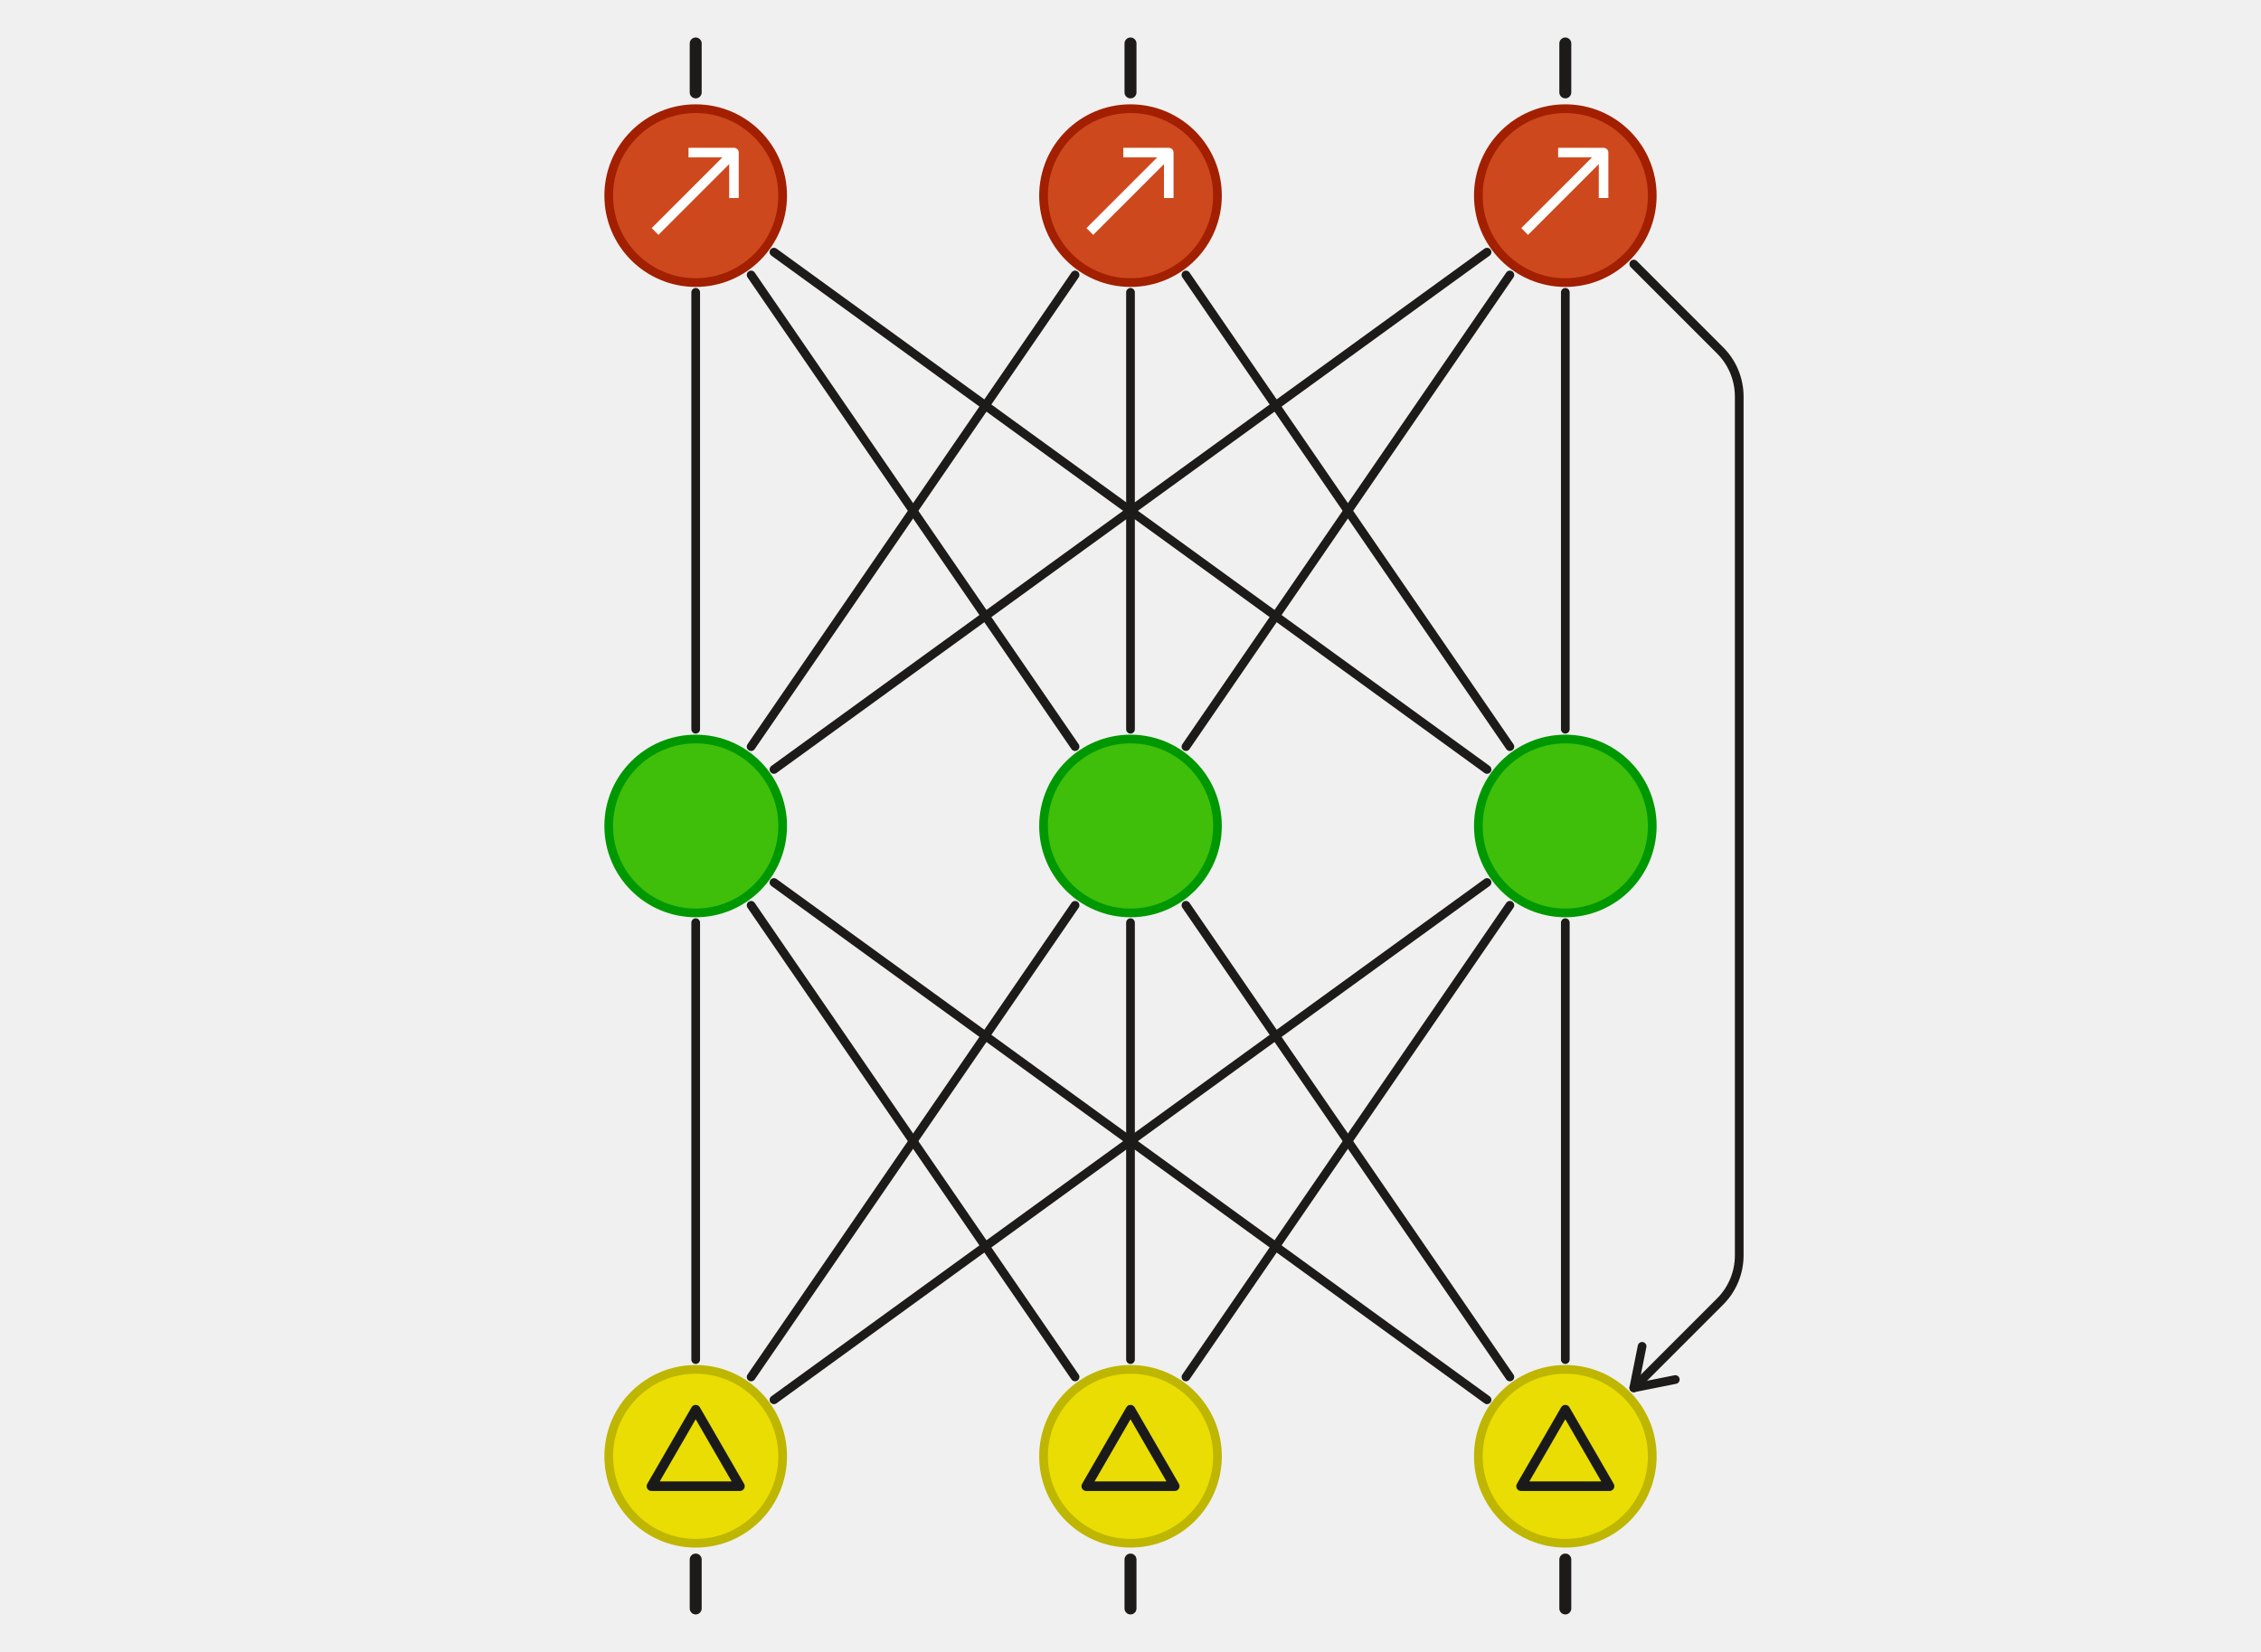
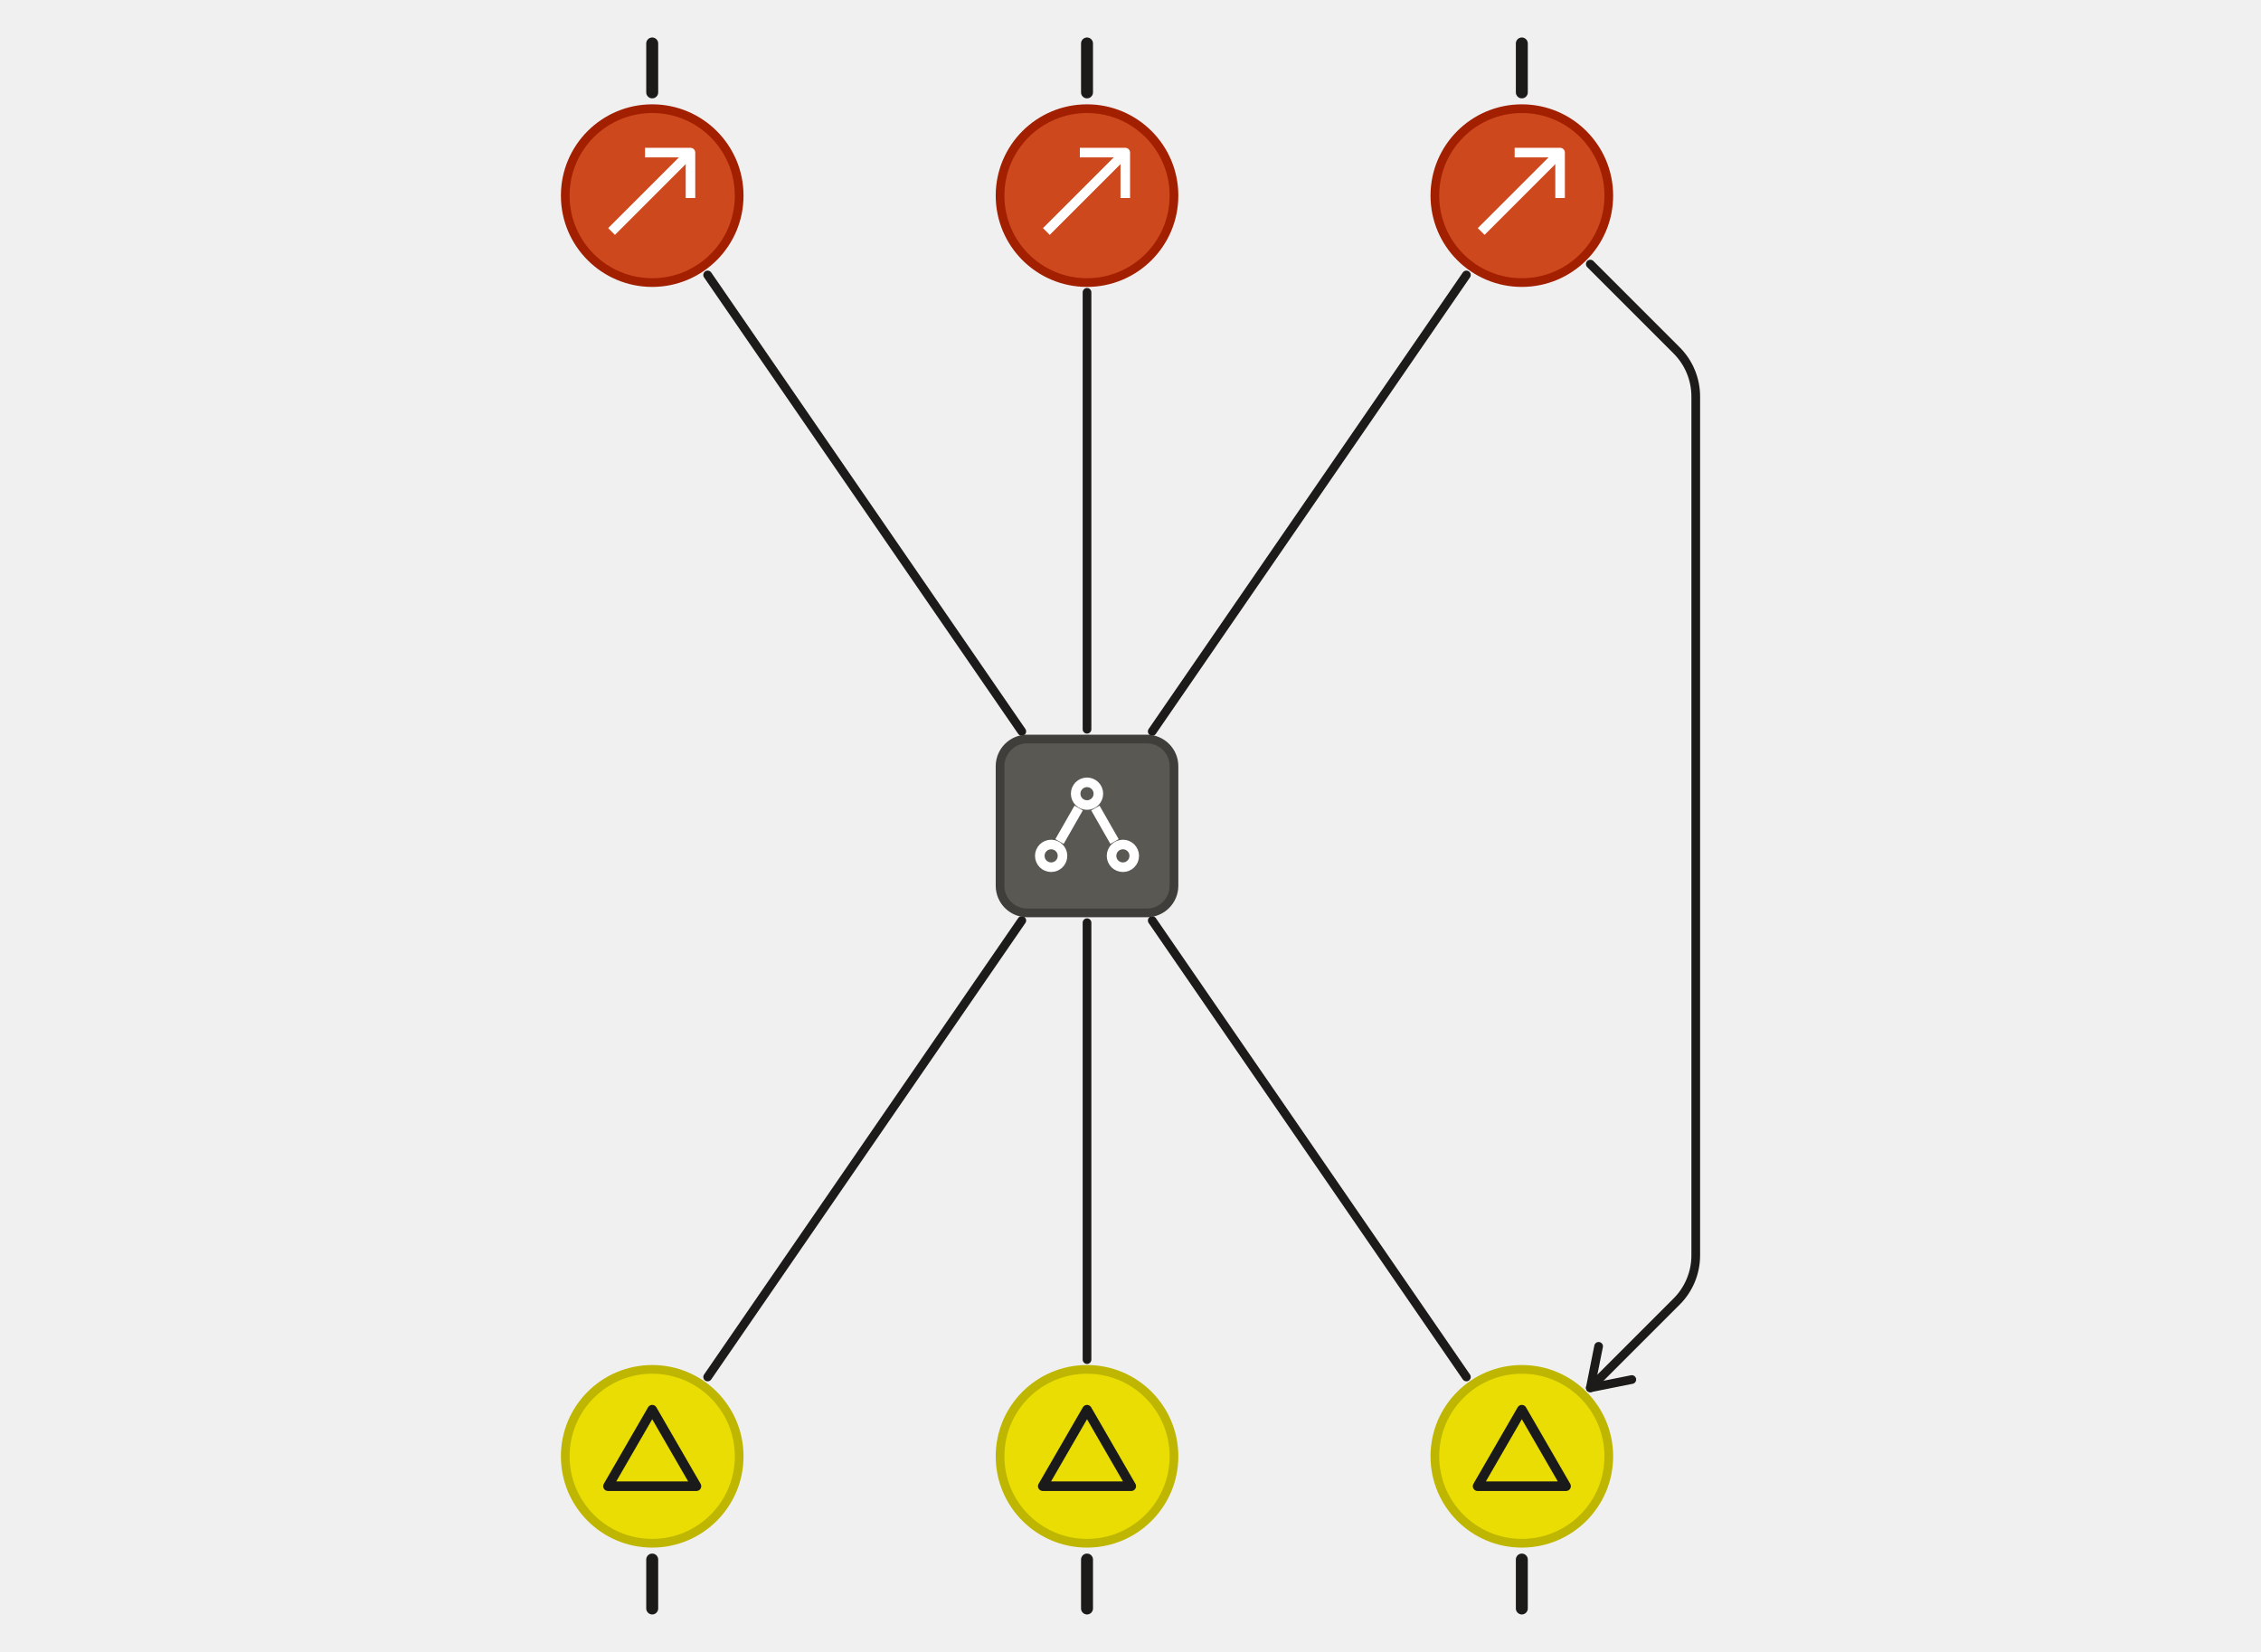
<svg xmlns="http://www.w3.org/2000/svg" viewBox="0 0 208 152" width="416" height="304" role="img">
  <defs>
    <marker id="arr-flow_matching" viewBox="0 0 10 10" refX="8" refY="5" markerUnits="userSpaceOnUse" markerWidth="5.4" markerHeight="5.4" orient="auto-start-reverse">
      <path d="M2 1L8 5L2 9" fill="none" stroke="#1C1B19" stroke-width="1.481" stroke-linecap="round" stroke-linejoin="round" />
    </marker>
  </defs>
  <g fill="none" stroke="#1C1B19" stroke-width="0.8" stroke-linecap="round" stroke-linejoin="round">
-     <line x1="64" y1="125.1" x2="64" y2="84.9" />
-     <line x1="98.9" y1="126.7" x2="69.1" y2="83.3" />
-     <line x1="136.8" y1="128.8" x2="71.2" y2="81.2" />
-     <line x1="69.1" y1="126.7" x2="98.9" y2="83.3" />
-     <line x1="104" y1="125.1" x2="104" y2="84.9" />
-     <line x1="138.9" y1="126.7" x2="109.1" y2="83.3" />
-     <line x1="71.2" y1="128.8" x2="136.8" y2="81.2" />
-     <line x1="109.1" y1="126.7" x2="138.9" y2="83.3" />
-     <line x1="144" y1="125.1" x2="144" y2="84.9" />
-     <line x1="64" y1="67.1" x2="64" y2="26.9" />
-     <line x1="98.9" y1="68.7" x2="69.1" y2="25.3" />
-     <line x1="136.8" y1="70.8" x2="71.2" y2="23.2" />
-     <line x1="69.1" y1="68.7" x2="98.9" y2="25.3" />
-     <line x1="104" y1="67.1" x2="104" y2="26.9" />
-     <line x1="138.9" y1="68.7" x2="109.1" y2="25.3" />
-     <line x1="71.2" y1="70.8" x2="136.8" y2="23.2" />
-     <line x1="109.1" y1="68.7" x2="138.9" y2="25.3" />
-     <line x1="144" y1="67.1" x2="144" y2="26.9" />
+     <line x1="65.1" y1="126.7" x2="94" y2="84.7" />
+     <line x1="100" y1="125.1" x2="100" y2="84.9" />
+     <line x1="134.9" y1="126.7" x2="106" y2="84.7" />
+     <line x1="94" y1="67.3" x2="65.1" y2="25.3" />
+     <line x1="100" y1="67.1" x2="100" y2="26.9" />
+     <line x1="106" y1="67.3" x2="134.9" y2="25.3" />
  </g>
  <g fill="none" stroke="#1C1B19" stroke-width="0.8" stroke-linecap="round" stroke-linejoin="round">
-     <path d="M150.3,24.3 L158.2,32.2 A6,6 0 0 1 160,36.5 L160,115.5 A6,6 0 0 1 158.2,119.8 L150.3,127.7" marker-end="url(#arr-flow_matching)" />
+     <path d="M146.3,24.3 L154.2,32.2 A6,6 0 0 1 156,36.5 L156,115.5 A6,6 0 0 1 154.2,119.8 L146.3,127.7" marker-end="url(#arr-flow_matching)" />
  </g>
-   <circle cx="64" cy="134" r="8" fill="#E9DD03" stroke="#BEB600" stroke-width="0.8" />
-   <g fill="none" stroke="#1A1A1A" stroke-width="0.8" stroke-linejoin="round" transform="translate(64 134) scale(1.1) translate(-64 -134)">
-     <polygon points="64,130.1 67.7,136.5 60.3,136.5" />
+   <circle cx="60" cy="134" r="8" fill="#E9DD03" stroke="#BEB600" stroke-width="0.8" />
+   <g fill="none" stroke="#1A1A1A" stroke-width="0.8" stroke-linejoin="round" transform="translate(60 134) scale(1.1) translate(-60 -134)">
+     <polygon points="60,130.1 63.7,136.5 56.3,136.5" />
  </g>
  <g stroke="#1C1B19" stroke-width="1.1" stroke-linecap="round">
-     <line x1="64" y1="143.5" x2="64" y2="148" />
+     <line x1="60" y1="143.5" x2="60" y2="148" />
  </g>
-   <circle cx="104" cy="134" r="8" fill="#E9DD03" stroke="#BEB600" stroke-width="0.8" />
-   <g fill="none" stroke="#1A1A1A" stroke-width="0.8" stroke-linejoin="round" transform="translate(104 134) scale(1.1) translate(-104 -134)">
-     <polygon points="104,130.1 107.7,136.5 100.3,136.5" />
+   <circle cx="100" cy="134" r="8" fill="#E9DD03" stroke="#BEB600" stroke-width="0.8" />
+   <g fill="none" stroke="#1A1A1A" stroke-width="0.8" stroke-linejoin="round" transform="translate(100 134) scale(1.1) translate(-100 -134)">
+     <polygon points="100,130.1 103.7,136.5 96.3,136.5" />
  </g>
  <g stroke="#1C1B19" stroke-width="1.1" stroke-linecap="round">
-     <line x1="104" y1="143.5" x2="104" y2="148" />
+     <line x1="100" y1="143.5" x2="100" y2="148" />
  </g>
-   <circle cx="144" cy="134" r="8" fill="#E9DD03" stroke="#BEB600" stroke-width="0.8" />
-   <g fill="none" stroke="#1A1A1A" stroke-width="0.8" stroke-linejoin="round" transform="translate(144 134) scale(1.1) translate(-144 -134)">
-     <polygon points="144,130.1 147.7,136.5 140.3,136.5" />
+   <circle cx="140" cy="134" r="8" fill="#E9DD03" stroke="#BEB600" stroke-width="0.8" />
+   <g fill="none" stroke="#1A1A1A" stroke-width="0.8" stroke-linejoin="round" transform="translate(140 134) scale(1.1) translate(-140 -134)">
+     <polygon points="140,130.1 143.7,136.5 136.3,136.5" />
  </g>
  <g stroke="#1C1B19" stroke-width="1.1" stroke-linecap="round">
-     <line x1="144" y1="143.5" x2="144" y2="148" />
+     <line x1="140" y1="143.5" x2="140" y2="148" />
  </g>
-   <circle cx="64" cy="76" r="8" fill="#3FBF0A" stroke="#009800" stroke-width="0.8" />
-   <circle cx="104" cy="76" r="8" fill="#3FBF0A" stroke="#009800" stroke-width="0.8" />
-   <circle cx="144" cy="76" r="8" fill="#3FBF0A" stroke="#009800" stroke-width="0.8" />
-   <circle cx="64" cy="18" r="8" fill="#CE481E" stroke="#A21F00" stroke-width="0.8" />
-   <g fill="none" stroke="#FFFFFF" stroke-width="0.8" stroke-linejoin="round" transform="translate(64 18) scale(1.1) translate(-64 -18)">
-     <path d="M60.6,21 L67,14.6" />
-     <path d="M63.4,14.4 L67.2,14.4 L67.2,18.2" />
+   <rect x="92" y="68" width="16" height="16" rx="2.5" fill="#5A5853" stroke="#403E3A" stroke-width="0.8" />
+   <g fill="none" stroke="#FFFFFF" stroke-width="0.8" stroke-linejoin="round" transform="translate(100 76) scale(1.1) translate(-100 -76)">
+     <path d="M97.7,77.3 L99.3,74.5" />
+     <path d="M102.3,77.3 L100.7,74.5" />
+     <circle cx="100" cy="73.3" r="0.95" />
+     <circle cx="97" cy="78.5" r="0.95" />
+     <circle cx="103" cy="78.5" r="0.95" />
+   </g>
+   <circle cx="60" cy="18" r="8" fill="#CE481E" stroke="#A21F00" stroke-width="0.8" />
+   <g fill="none" stroke="#FFFFFF" stroke-width="0.8" stroke-linejoin="round" transform="translate(60 18) scale(1.1) translate(-60 -18)">
+     <path d="M56.6,21 L63,14.6" />
+     <path d="M59.4,14.4 L63.2,14.4 L63.2,18.2" />
  </g>
  <g stroke="#1C1B19" stroke-width="1.1" stroke-linecap="round">
-     <line x1="64" y1="8.5" x2="64" y2="4" />
+     <line x1="60" y1="8.5" x2="60" y2="4" />
  </g>
-   <circle cx="104" cy="18" r="8" fill="#CE481E" stroke="#A21F00" stroke-width="0.8" />
-   <g fill="none" stroke="#FFFFFF" stroke-width="0.8" stroke-linejoin="round" transform="translate(104 18) scale(1.1) translate(-104 -18)">
-     <path d="M100.6,21 L107,14.6" />
-     <path d="M103.4,14.4 L107.2,14.4 L107.2,18.2" />
+   <circle cx="100" cy="18" r="8" fill="#CE481E" stroke="#A21F00" stroke-width="0.8" />
+   <g fill="none" stroke="#FFFFFF" stroke-width="0.8" stroke-linejoin="round" transform="translate(100 18) scale(1.1) translate(-100 -18)">
+     <path d="M96.6,21 L103,14.6" />
+     <path d="M99.4,14.4 L103.2,14.4 L103.2,18.2" />
  </g>
  <g stroke="#1C1B19" stroke-width="1.1" stroke-linecap="round">
-     <line x1="104" y1="8.5" x2="104" y2="4" />
+     <line x1="100" y1="8.5" x2="100" y2="4" />
  </g>
-   <circle cx="144" cy="18" r="8" fill="#CE481E" stroke="#A21F00" stroke-width="0.8" />
-   <g fill="none" stroke="#FFFFFF" stroke-width="0.8" stroke-linejoin="round" transform="translate(144 18) scale(1.1) translate(-144 -18)">
-     <path d="M140.6,21 L147,14.6" />
-     <path d="M143.4,14.4 L147.2,14.4 L147.2,18.2" />
+   <circle cx="140" cy="18" r="8" fill="#CE481E" stroke="#A21F00" stroke-width="0.8" />
+   <g fill="none" stroke="#FFFFFF" stroke-width="0.8" stroke-linejoin="round" transform="translate(140 18) scale(1.1) translate(-140 -18)">
+     <path d="M136.6,21 L143,14.6" />
+     <path d="M139.4,14.4 L143.2,14.4 L143.2,18.2" />
  </g>
  <g stroke="#1C1B19" stroke-width="1.1" stroke-linecap="round">
-     <line x1="144" y1="8.5" x2="144" y2="4" />
+     <line x1="140" y1="8.5" x2="140" y2="4" />
  </g>
</svg>
